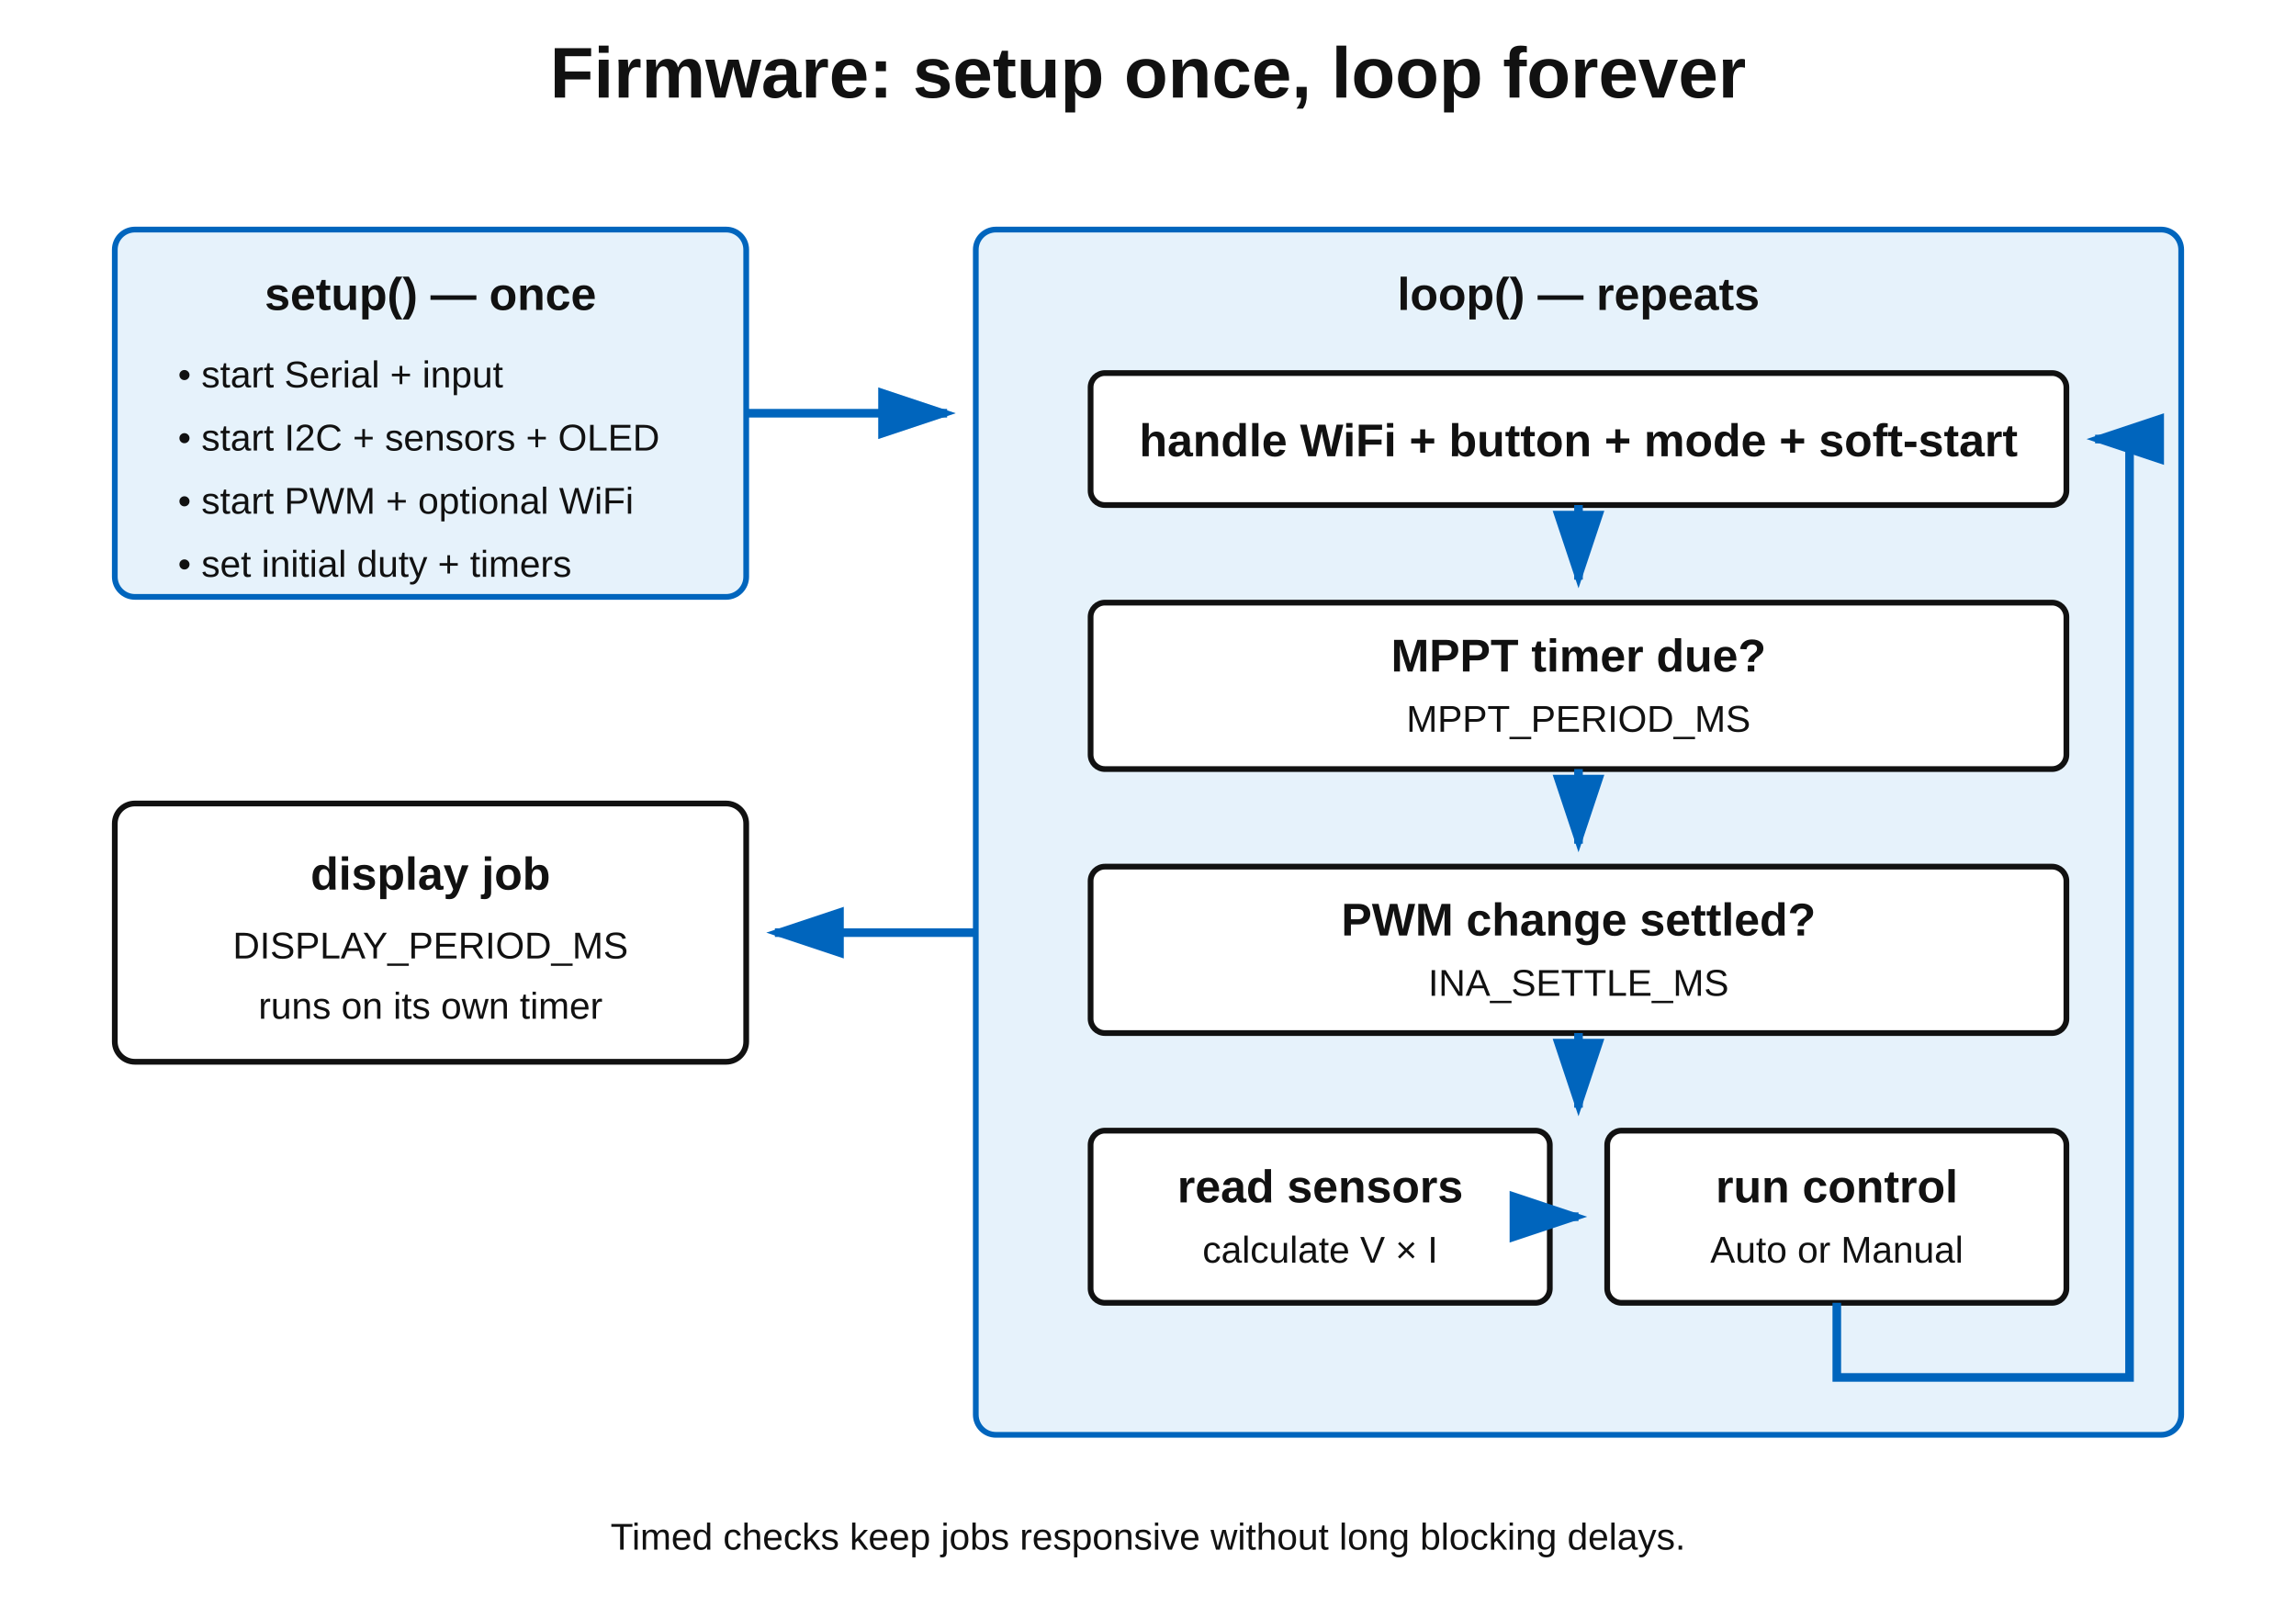
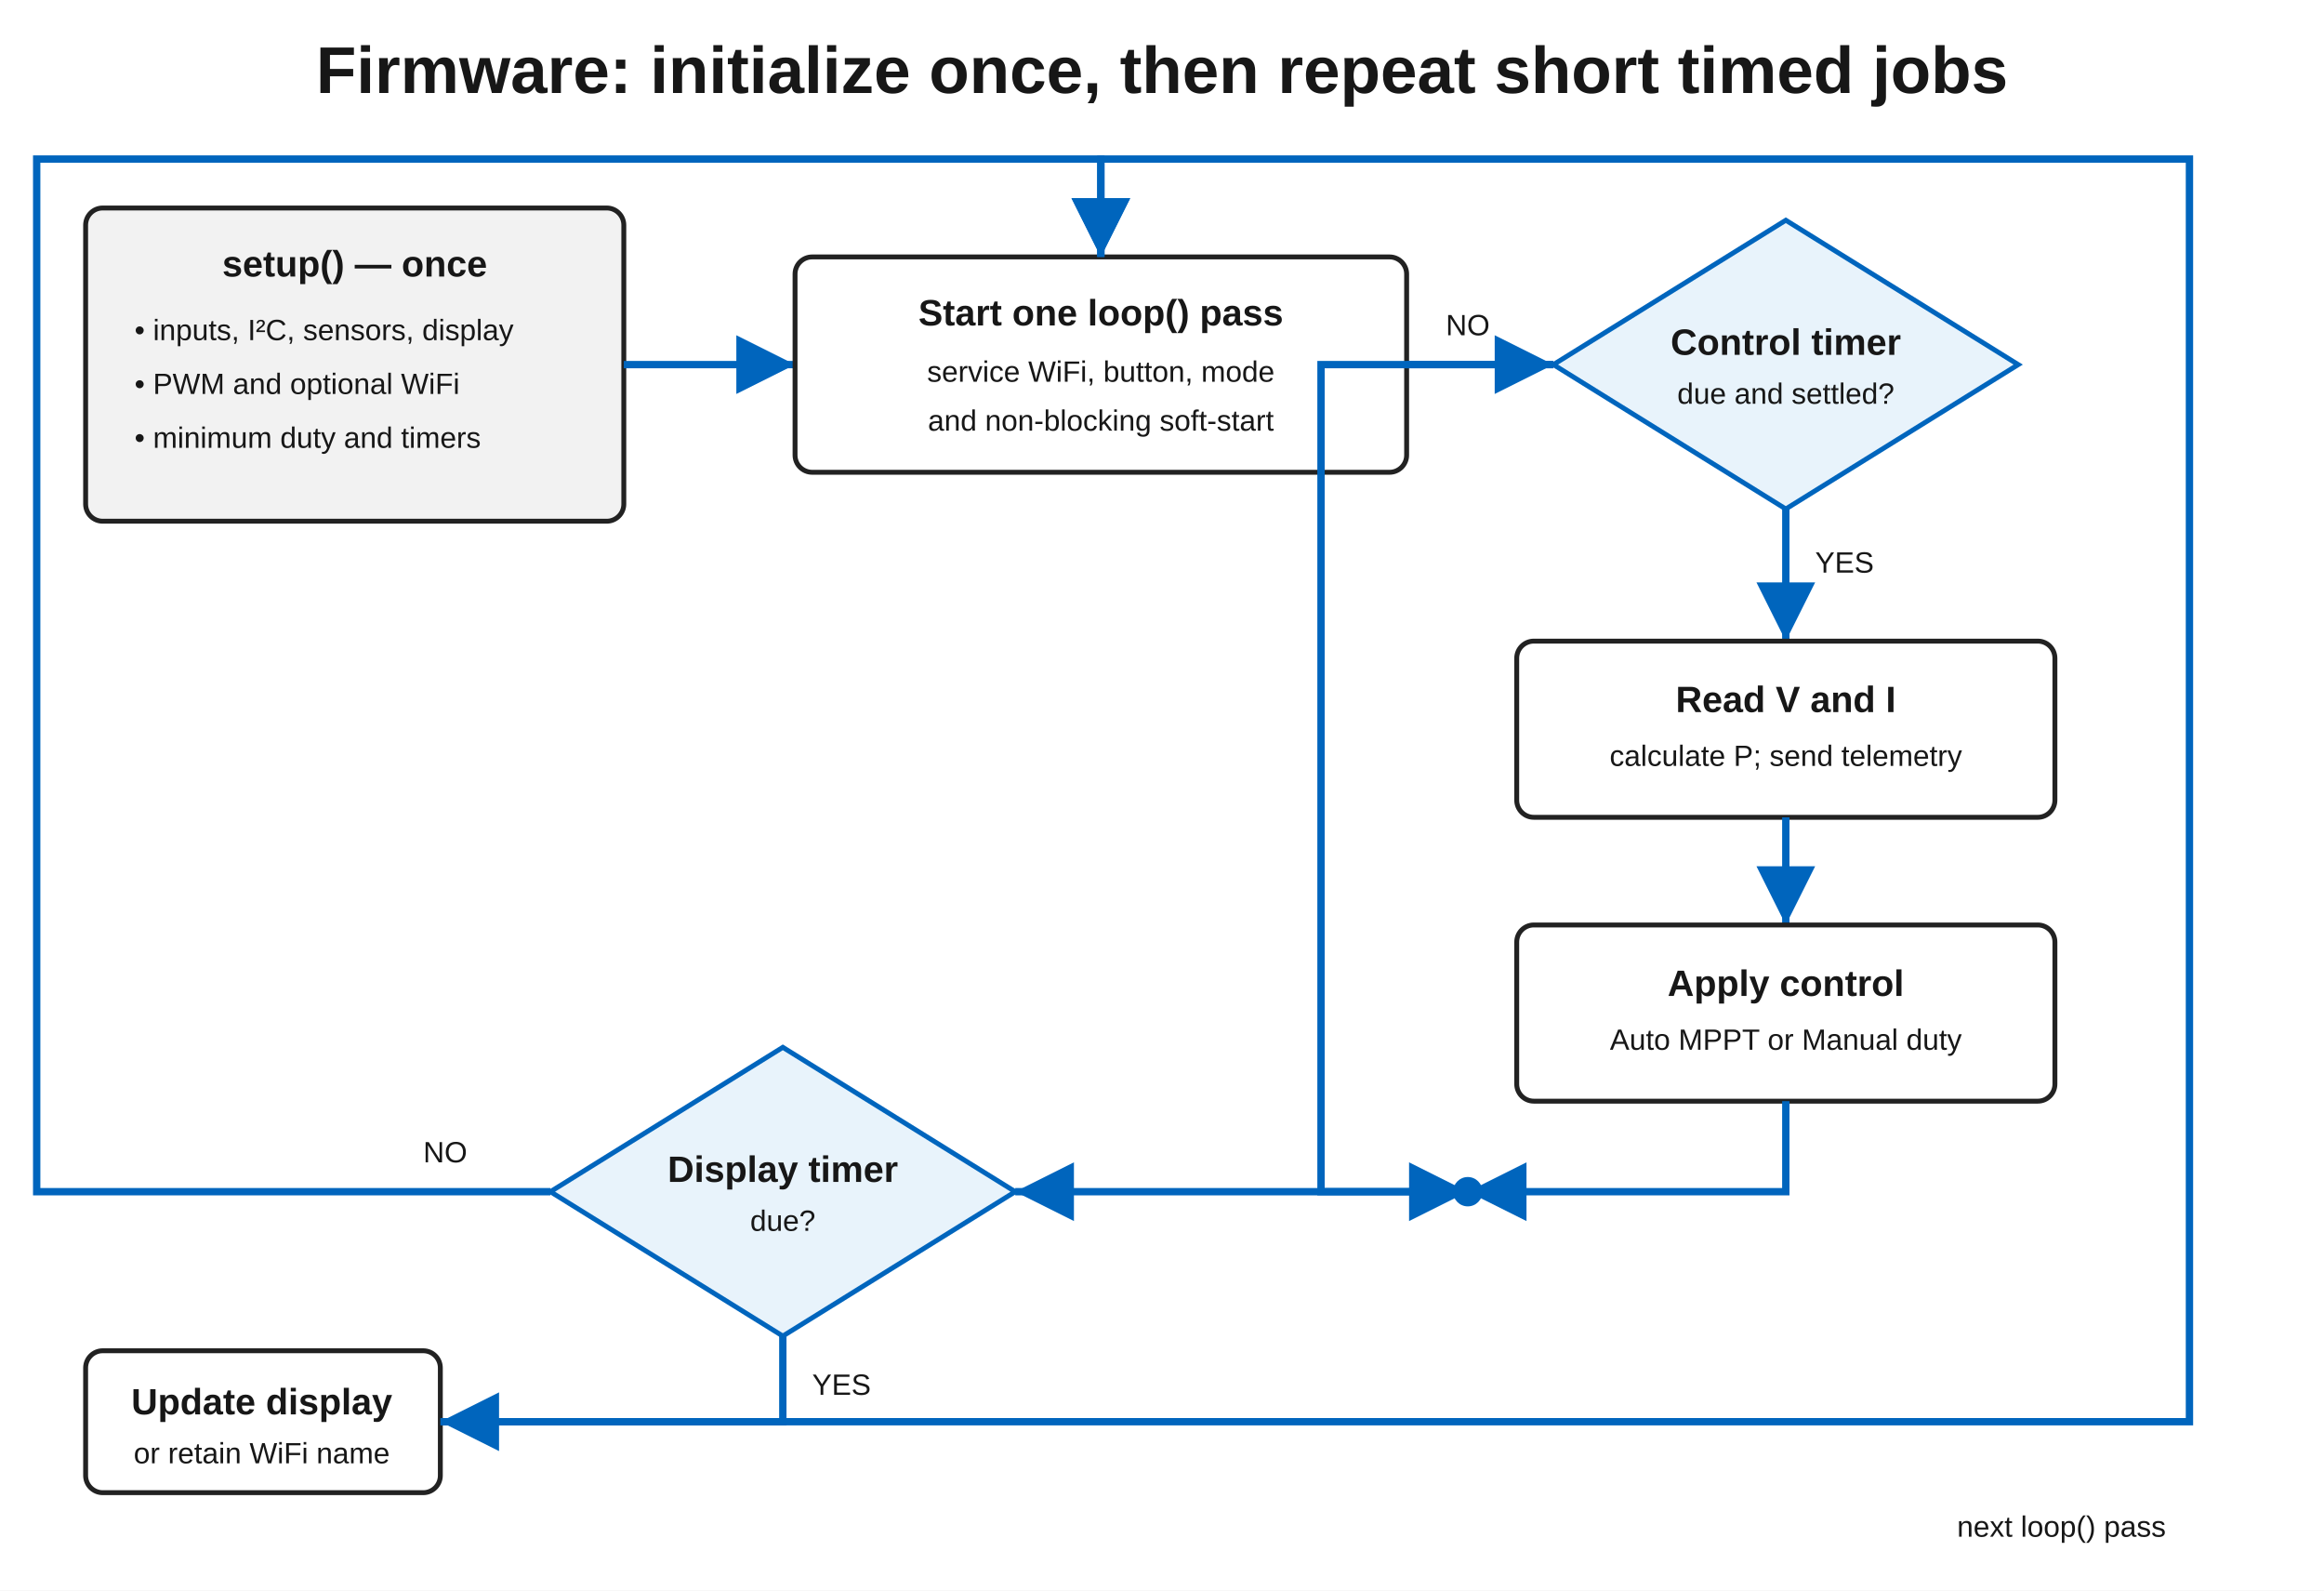
- <svg xmlns="http://www.w3.org/2000/svg" viewBox="0 0 800 560" role="img" aria-labelledby="title desc">
+ <svg xmlns="http://www.w3.org/2000/svg" viewBox="0 0 950 650" role="img" aria-labelledby="title desc">
  <defs>
-     <marker id="arrow" markerWidth="10" markerHeight="10" refX="8" refY="3" orient="auto">
-       <path d="M0 0L9 3 0 6Z" fill="#0065bd" />
+     <marker id="arrow" markerWidth="9" markerHeight="9" refX="8" refY="4" orient="auto" markerUnits="strokeWidth">
+       <path d="M0 0L8 4L0 8Z" fill="#0065bd" />
    </marker>
  </defs>
-   <rect width="800" height="560" fill="#fff" />
+   <rect width="950" height="650" fill="#fff" />
  <style>
-     text{font-family:Arial,sans-serif;fill:#111}.title{font-size:25px;font-weight:700}.label{font-size:16px;font-weight:700}.small{font-size:13px}.box{fill:#fff;stroke:#111;stroke-width:2}.blue{fill:#e6f2fb;stroke:#0065bd}.arrow{fill:none;stroke:#0065bd;stroke-width:3;marker-end:url(#arrow)}
+     text{font-family:Arial,sans-serif;fill:#171717}.title{font-size:27px;font-weight:700}.label{font-size:15px;font-weight:700}.small{font-size:12px}.box{fill:#fff;stroke:#222;stroke-width:2}.setup{fill:#f2f2f2;stroke:#222;stroke-width:2}.decision{fill:#e8f3fb;stroke:#0065bd;stroke-width:2}.flow{fill:none;stroke:#0065bd;stroke-width:3;marker-end:url(#arrow)}.join{fill:#0065bd}
  </style>
-   <text class="title" x="400" y="34" text-anchor="middle">Firmware: setup once, loop forever</text>
-   <rect class="box blue" x="40" y="80" width="220" height="128" rx="7" />
-   <text class="label" x="150" y="108" text-anchor="middle">setup() — once</text>
-   <text class="small" x="62" y="135">• start Serial + input</text>
-   <text class="small" x="62" y="157">• start I2C + sensors + OLED</text>
-   <text class="small" x="62" y="179">• start PWM + optional WiFi</text>
-   <text class="small" x="62" y="201">• set initial duty + timers</text>
-   <path class="arrow" d="M260 144H330" />
-   <rect class="box blue" x="340" y="80" width="420" height="420" rx="7" />
-   <text class="label" x="550" y="108" text-anchor="middle">loop() — repeats</text>
-   <rect class="box" x="380" y="130" width="340" height="46" rx="5" />
-   <text class="label" x="550" y="159" text-anchor="middle">handle WiFi + button + mode + soft-start</text>
-   <path class="arrow" d="M550 176V202" />
-   <rect class="box" x="380" y="210" width="340" height="58" rx="5" />
-   <text class="label" x="550" y="234" text-anchor="middle">MPPT timer due?</text>
-   <text class="small" x="550" y="255" text-anchor="middle">MPPT_PERIOD_MS</text>
-   <path class="arrow" d="M550 268V294" />
-   <rect class="box" x="380" y="302" width="340" height="58" rx="5" />
-   <text class="label" x="550" y="326" text-anchor="middle">PWM change settled?</text>
-   <text class="small" x="550" y="347" text-anchor="middle">INA_SETTLE_MS</text>
-   <path class="arrow" d="M550 360V386" />
-   <rect class="box" x="380" y="394" width="160" height="60" rx="5" />
-   <text class="label" x="460" y="419" text-anchor="middle">read sensors</text>
-   <text class="small" x="460" y="440" text-anchor="middle">calculate V × I</text>
-   <rect class="box" x="560" y="394" width="160" height="60" rx="5" />
-   <text class="label" x="640" y="419" text-anchor="middle">run control</text>
-   <text class="small" x="640" y="440" text-anchor="middle">Auto or Manual</text>
-   <path class="arrow" d="M540 424H550" />
-   <path class="arrow" d="M640 454V480H742V153H730" />
-   <rect class="box" x="40" y="280" width="220" height="90" rx="7" />
-   <text class="label" x="150" y="310" text-anchor="middle">display job</text>
-   <text class="small" x="150" y="334" text-anchor="middle">DISPLAY_PERIOD_MS</text>
-   <text class="small" x="150" y="355" text-anchor="middle">runs on its own timer</text>
-   <path class="arrow" d="M340 325H270" />
-   <text class="small" x="400" y="540" text-anchor="middle">Timed checks keep jobs responsive without long blocking delays.</text>
+   <text class="title" x="475" y="38" text-anchor="middle">Firmware: initialize once, then repeat short timed jobs</text>
+   <rect class="setup" x="35" y="85" width="220" height="128" rx="7" />
+   <text class="label" x="145" y="113" text-anchor="middle">setup() — once</text>
+   <text class="small" x="55" y="139">• inputs, I²C, sensors, display</text>
+   <text class="small" x="55" y="161">• PWM and optional WiFi</text>
+   <text class="small" x="55" y="183">• minimum duty and timers</text>
+   <path class="flow" d="M255 149H325" />
+   <rect class="box" x="325" y="105" width="250" height="88" rx="7" />
+   <text class="label" x="450" y="133" text-anchor="middle">Start one loop() pass</text>
+   <text class="small" x="450" y="156" text-anchor="middle">service WiFi, button, mode</text>
+   <text class="small" x="450" y="176" text-anchor="middle">and non-blocking soft-start</text>
+   <path class="flow" d="M575 149H635" />
+   <path class="decision" d="M730 90L825 149L730 208L635 149Z" />
+   <text class="label" x="730" y="145" text-anchor="middle">Control timer</text>
+   <text class="small" x="730" y="165" text-anchor="middle">due and settled?</text>
+   <path class="flow" d="M730 208V262" />
+   <text class="small" x="742" y="234">YES</text>
+   <rect class="box" x="620" y="262" width="220" height="72" rx="7" />
+   <text class="label" x="730" y="291" text-anchor="middle">Read V and I</text>
+   <text class="small" x="730" y="313" text-anchor="middle">calculate P; send telemetry</text>
+   <path class="flow" d="M730 334V378" />
+   <rect class="box" x="620" y="378" width="220" height="72" rx="7" />
+   <text class="label" x="730" y="407" text-anchor="middle">Apply control</text>
+   <text class="small" x="730" y="429" text-anchor="middle">Auto MPPT or Manual duty</text>
+   <path class="flow" d="M635 149H540V487H600" />
+   <text class="small" x="591" y="137">NO</text>
+   <path class="flow" d="M730 450V487H600" />
+   <circle class="join" cx="600" cy="487" r="6" />
+   <path class="flow" d="M600 487H415" />
+   <path class="decision" d="M320 428L415 487L320 546L225 487Z" />
+   <text class="label" x="320" y="483" text-anchor="middle">Display timer</text>
+   <text class="small" x="320" y="503" text-anchor="middle">due?</text>
+   <path class="flow" d="M320 546V581H180" />
+   <text class="small" x="332" y="570">YES</text>
+   <rect class="box" x="35" y="552" width="145" height="58" rx="7" />
+   <text class="label" x="107" y="578" text-anchor="middle">Update display</text>
+   <text class="small" x="107" y="598" text-anchor="middle">or retain WiFi name</text>
+   <path class="flow" d="M225 487H15V65H450V105" />
+   <text class="small" x="173" y="475">NO</text>
+   <path class="flow" d="M180 581H895V65H450V105" />
+   <text class="small" x="800" y="628">next loop() pass</text>
</svg>
